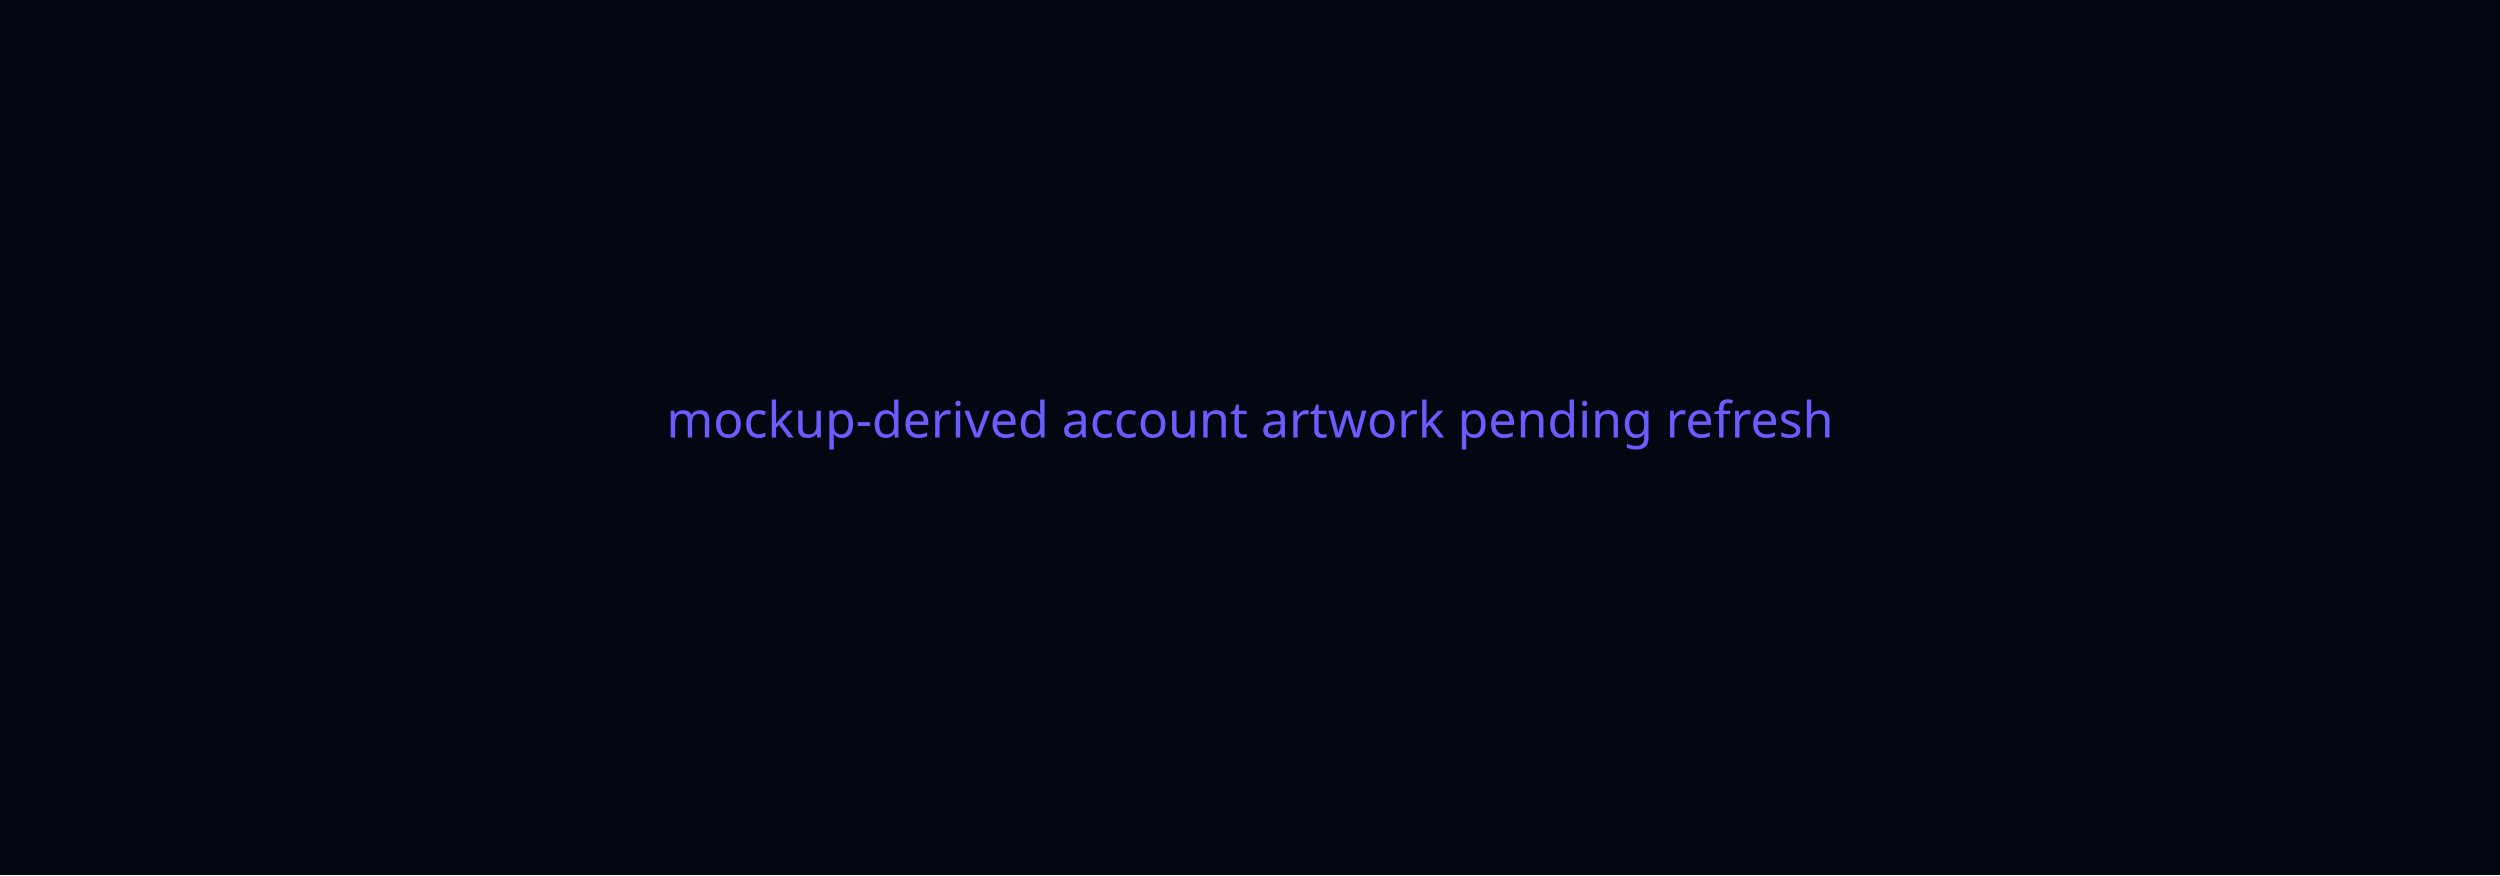
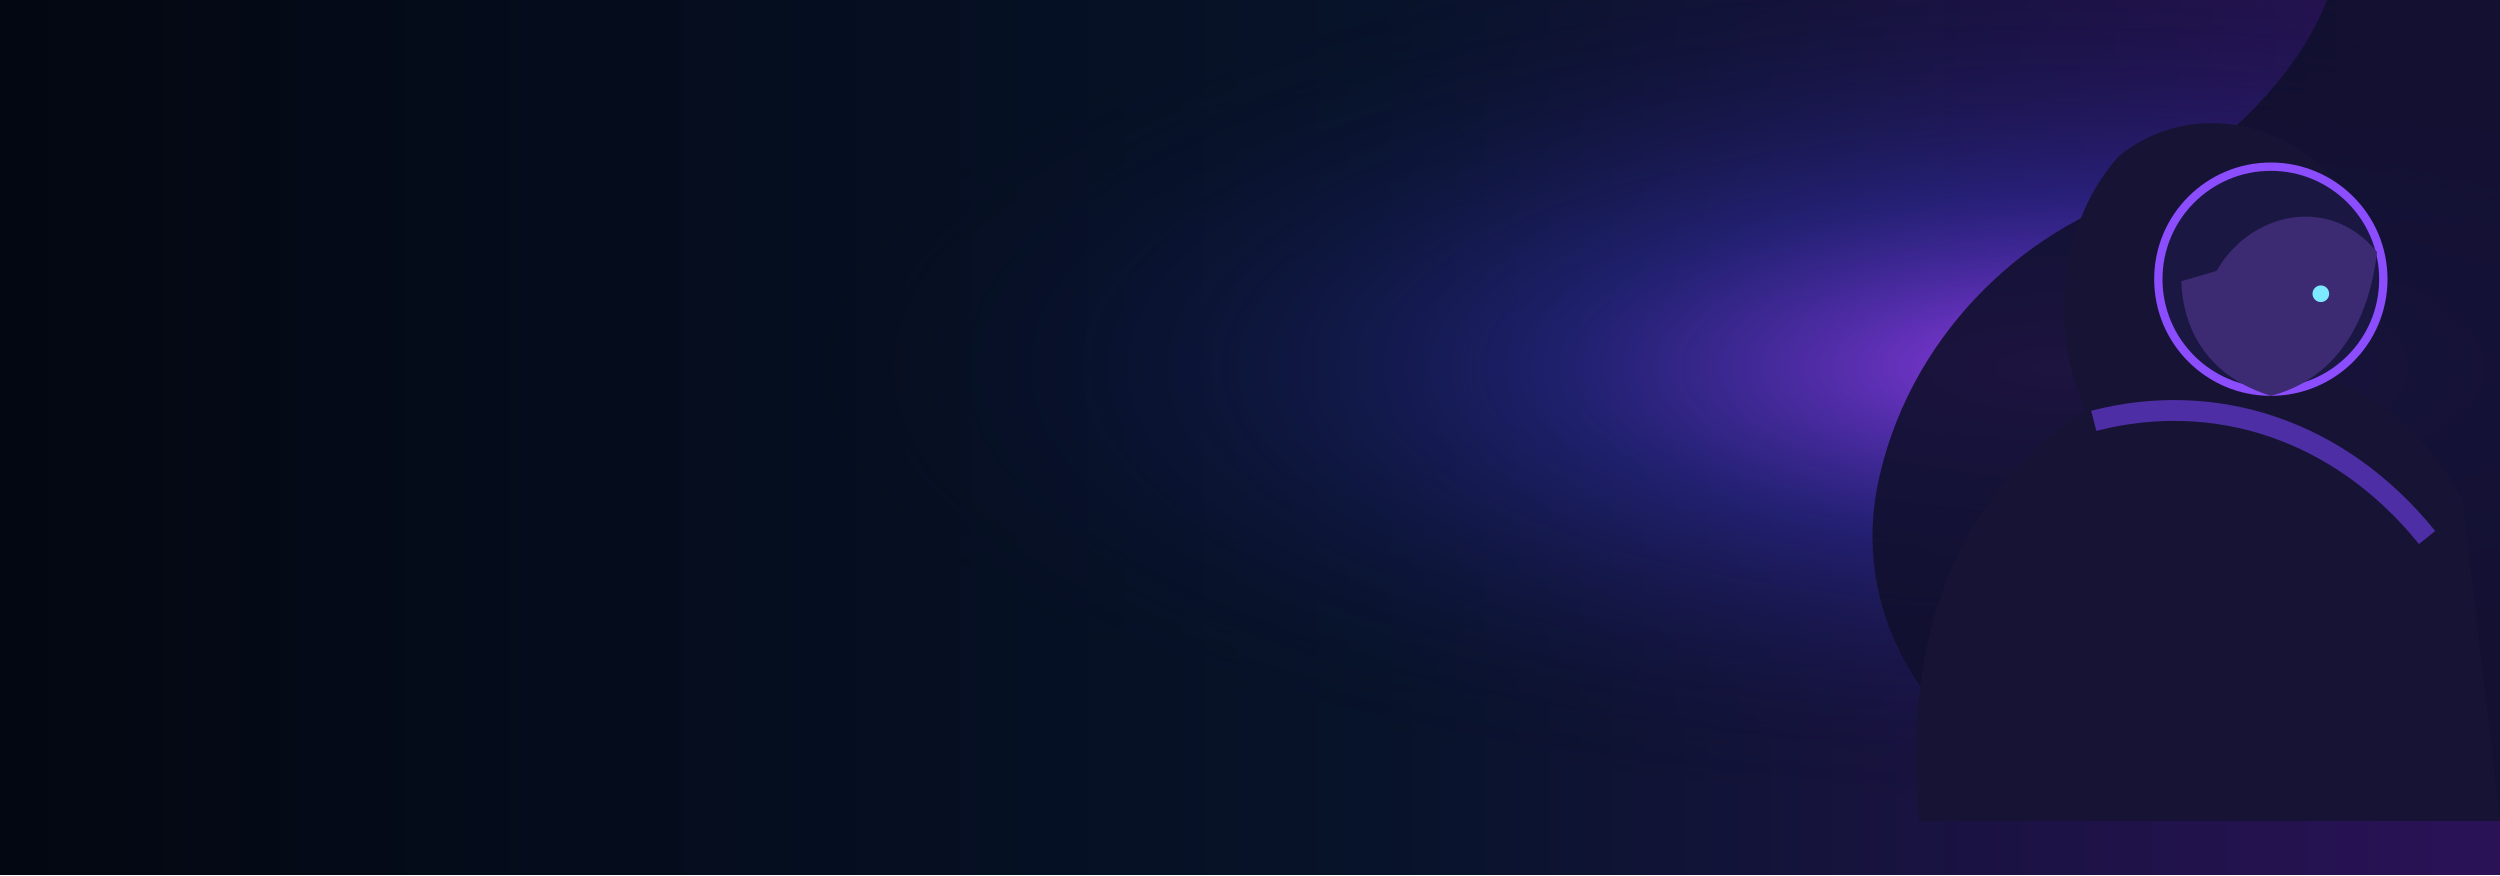
<svg xmlns="http://www.w3.org/2000/svg" viewBox="0 0 1200 420" preserveAspectRatio="xMidYMid slice">
-   <rect width="1200" height="420" fill="#030711" />
-   <text x="600" y="210" text-anchor="middle" fill="#6b5cff" font-size="24" font-family="sans-serif">mockup-derived account artwork pending refresh</text>
+   <defs>
+     <linearGradient id="b" x1="0" x2="1">
+       <stop stop-color="#030711" />
+       <stop offset=".55" stop-color="#07132a" />
+       <stop offset="1" stop-color="#2b1258" />
+     </linearGradient>
+     <radialGradient id="g" cx="82%" cy="42%">
+       <stop stop-color="#a642ff" stop-opacity=".85" />
+       <stop offset=".4" stop-color="#3a35c9" stop-opacity=".38" />
+       <stop offset="1" stop-color="#030711" stop-opacity="0" />
+     </radialGradient>
+   </defs>
+   <rect width="1200" height="420" fill="url(#b)" />
+   <rect width="1200" height="420" fill="url(#g)" />
+   <path d="M1030 92c-60 18-115 71-129 142-12 64 25 126 104 160h195V0h-83c-12 31-42 66-87 92z" fill="#11102e" opacity=".9" />
+   <path d="M1017 75c34-28 86-18 112 22 18 27 14 62-8 86 22 8 45 27 61 57l18 154H921c-8-90 19-157 80-197-18-40-12-91 16-122z" fill="#171335" />
+   <path d="M1005 202c58-15 118 4 160 56" fill="none" stroke="#7a44ff" stroke-width="10" opacity=".55" />
+   <circle cx="1090" cy="134" r="54" fill="#1b1743" stroke="#8c4dff" stroke-width="4" />
+   <path d="M1064 130c16-28 54-37 77-9-4 34-20 61-51 69-29-9-42-30-43-55z" fill="#3c2a73" />
+   <circle cx="1114" cy="141" r="4" fill="#7de9ff" />
</svg>
